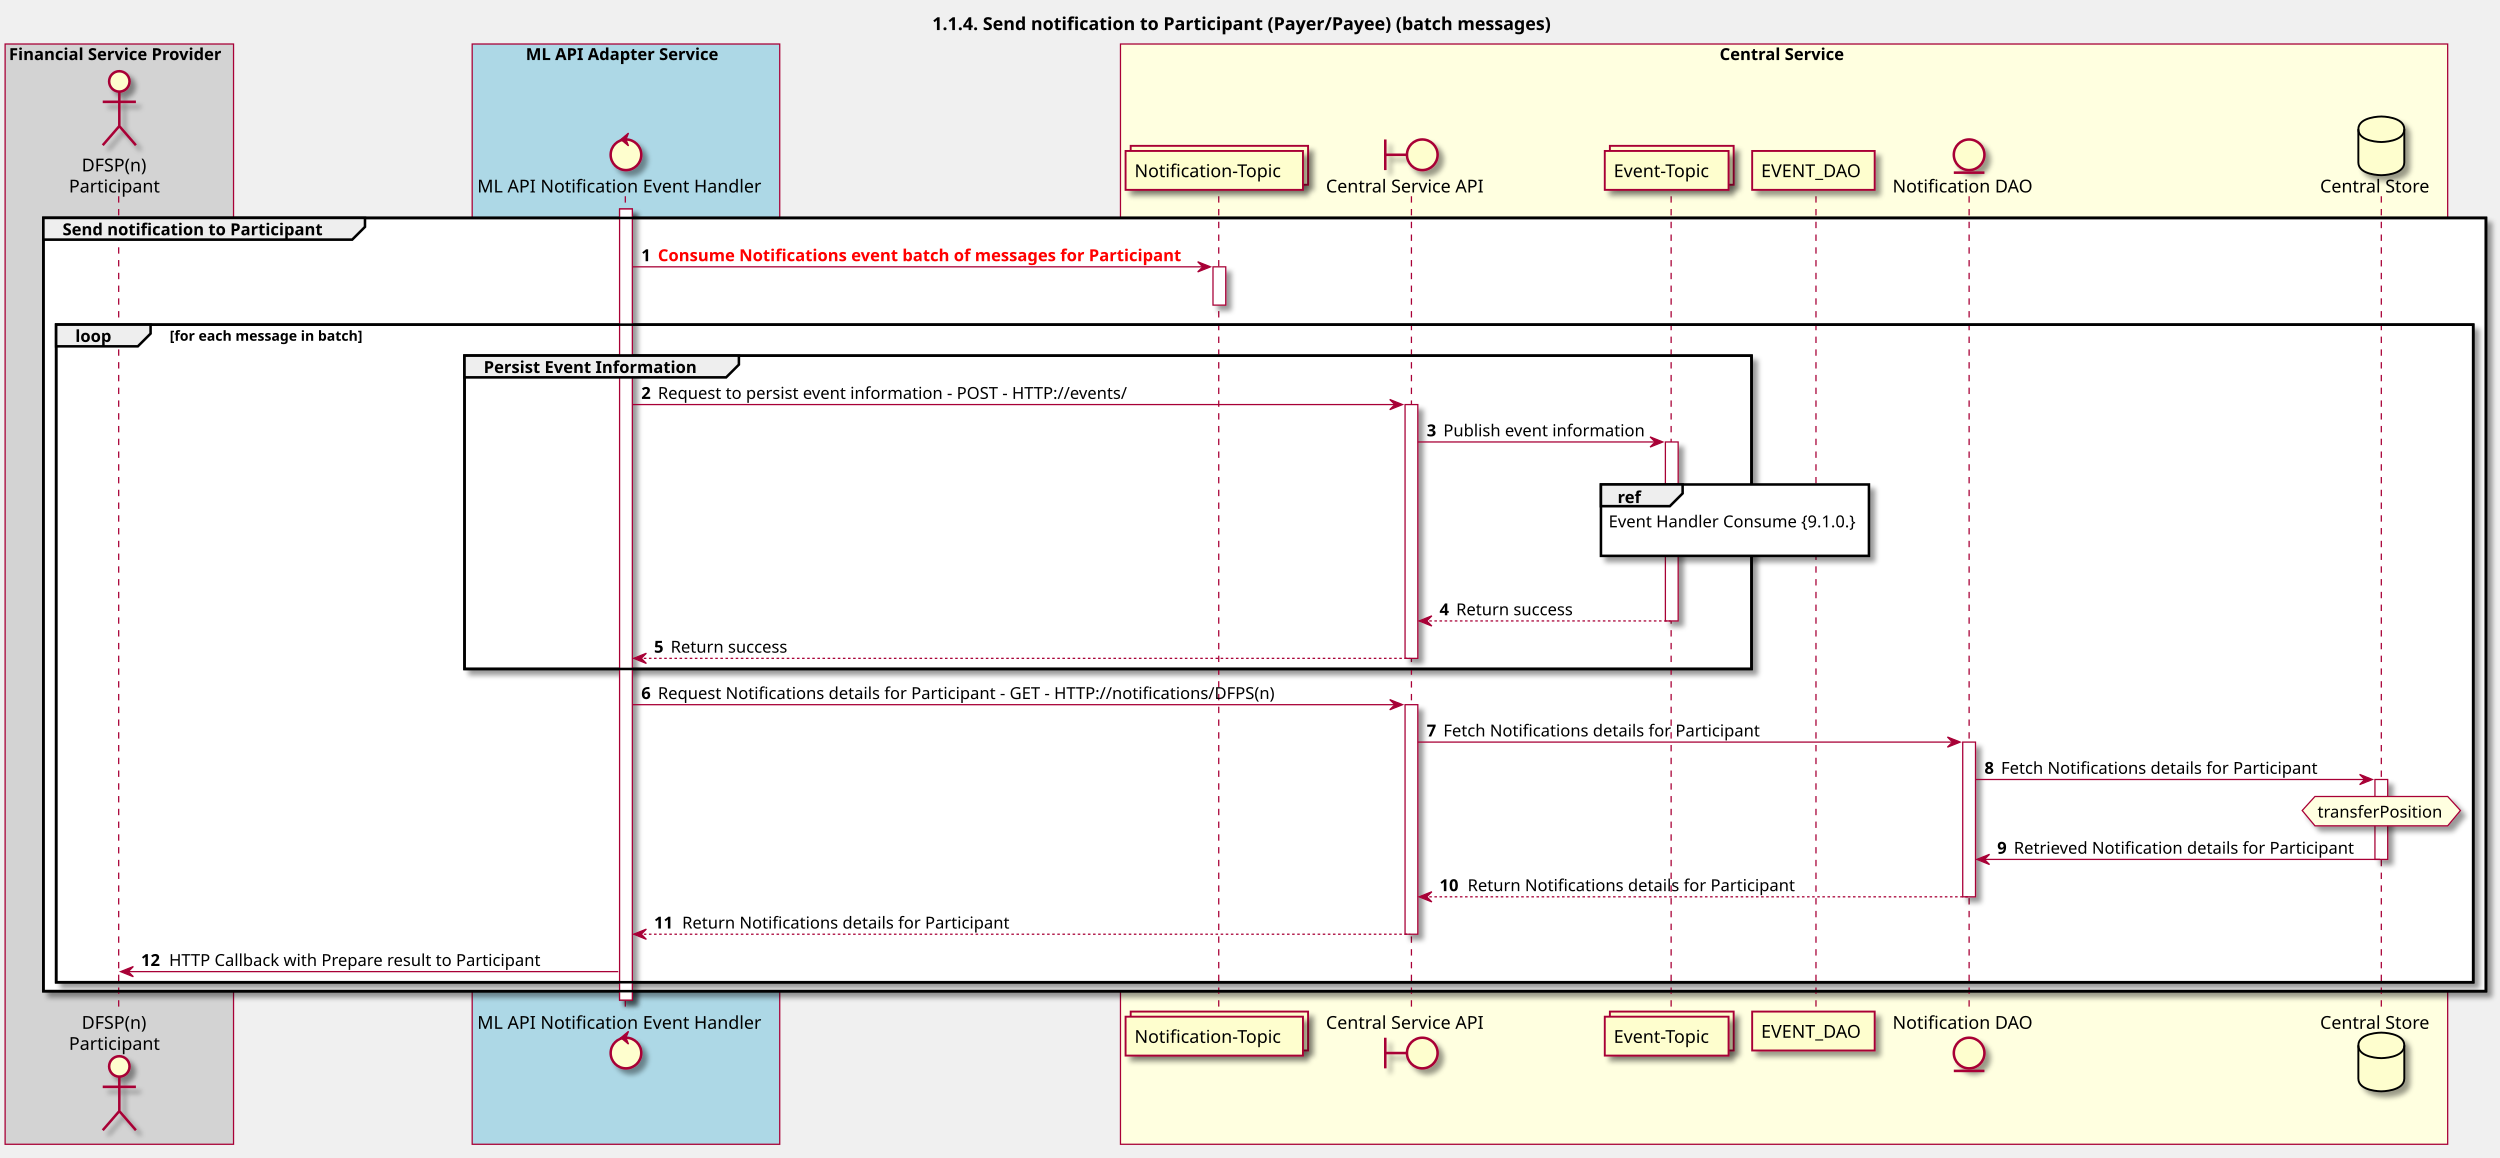
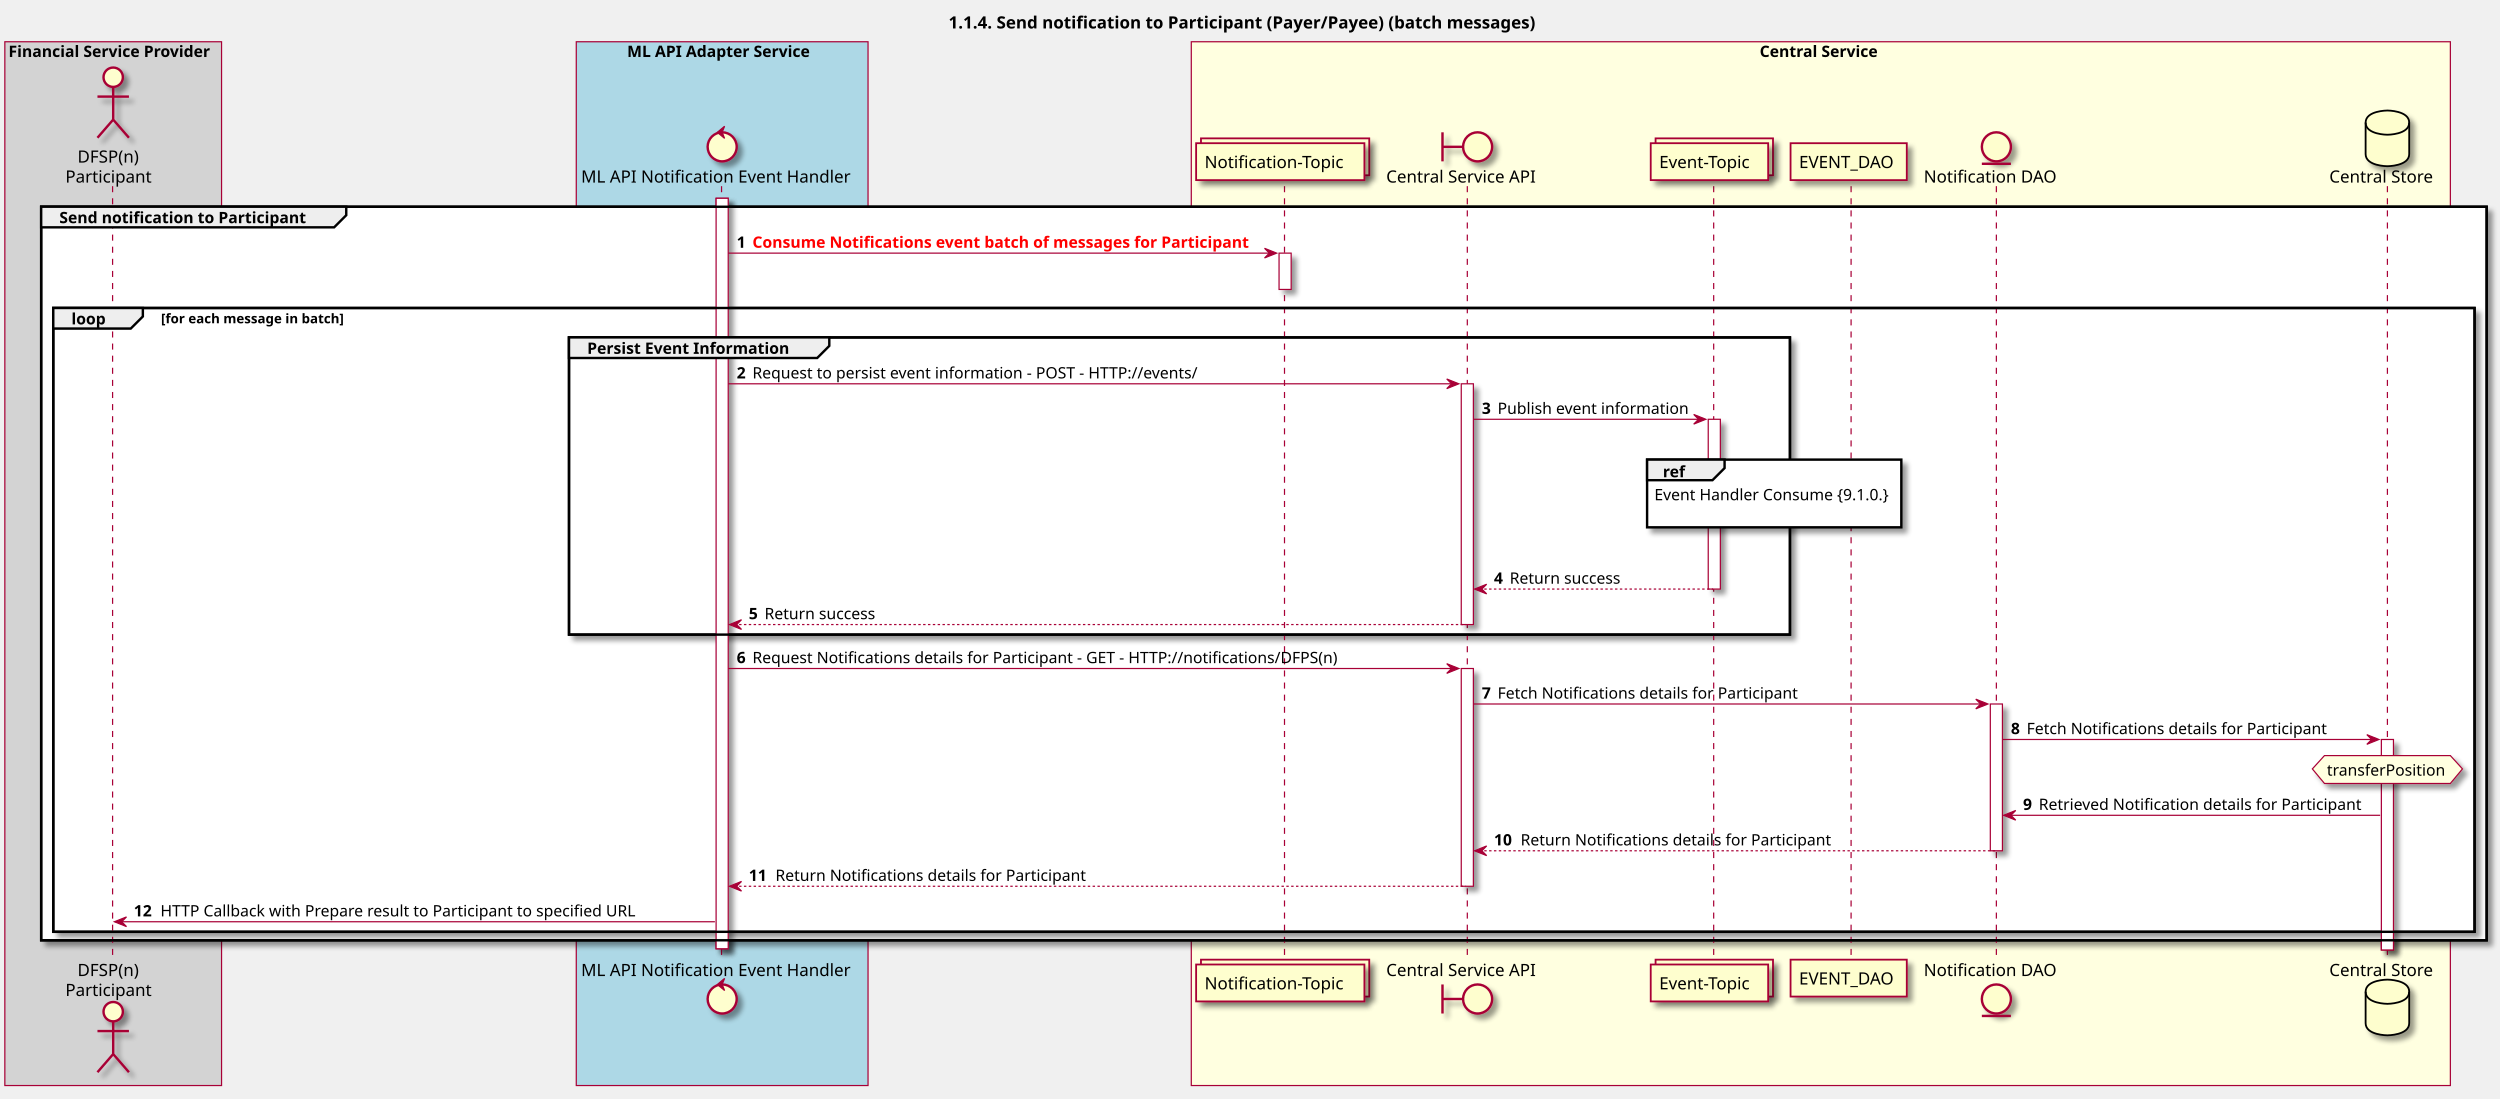
- <svg xmlns="http://www.w3.org/2000/svg" contentScriptType="application/ecmascript" contentStyleType="text/css" height="907px" preserveAspectRatio="none" style="width:1959px;height:907px;" version="1.1" viewBox="0 0 1959 907" width="1959px" zoomAndPan="magnify">
+ <svg xmlns="http://www.w3.org/2000/svg" contentScriptType="application/ecmascript" contentStyleType="text/css" height="907px" preserveAspectRatio="none" style="width:2065px;height:907px;" version="1.1" viewBox="0 0 2065 907" width="2065px" zoomAndPan="magnify">
  <defs>
-     <filter height="300%" id="fmmbu0qfe1jan" width="300%" x="-1" y="-1">
+     <filter height="300%" id="f1vjmits4kxfwy" width="300%" x="-1" y="-1">
      <feGaussianBlur result="blurOut" stdDeviation="2.0" />
      <feColorMatrix in="blurOut" result="blurOut2" type="matrix" values="0 0 0 0 0 0 0 0 0 0 0 0 0 0 0 0 0 0 .4 0" />
      <feOffset dx="4.0" dy="4.0" in="blurOut2" result="blurOut3" />
      <feBlend in="SourceGraphic" in2="blurOut3" mode="normal" />
    </filter>
  </defs>
  <g>
-     <text fill="#000000" font-family="sans-serif" font-size="14" font-weight="bold" lengthAdjust="spacingAndGlyphs" textLength="500" x="730.5" y="23.535">1.1.4. Send notification to Participant (Payer/Payee) (batch messages)</text>
+     <text fill="#000000" font-family="sans-serif" font-size="14" font-weight="bold" lengthAdjust="spacingAndGlyphs" textLength="500" x="783.5" y="23.535">1.1.4. Send notification to Participant (Payer/Payee) (batch messages)</text>
    <rect fill="#D3D3D3" height="862.164" style="stroke: #A80036; stroke-width: 1.0;" width="179" x="4" y="34.488" />
    <text fill="#000000" font-family="sans-serif" font-size="13" font-weight="bold" lengthAdjust="spacingAndGlyphs" textLength="173" x="7" y="47.057">Financial Service Provider</text>
-     <rect fill="#ADD8E6" height="862.164" style="stroke: #A80036; stroke-width: 1.0;" width="241" x="370" y="34.488" />
-     <text fill="#000000" font-family="sans-serif" font-size="13" font-weight="bold" lengthAdjust="spacingAndGlyphs" textLength="157" x="412" y="47.057">ML API Adapter Service</text>
-     <rect fill="#FFFFE0" height="862.164" style="stroke: #A80036; stroke-width: 1.0;" width="1040" x="878" y="34.488" />
-     <text fill="#000000" font-family="sans-serif" font-size="13" font-weight="bold" lengthAdjust="spacingAndGlyphs" textLength="101" x="1347.5" y="47.057">Central Service</text>
-     <rect fill="#FFFFFF" filter="url(#fmmbu0qfe1jan)" height="619.9" style="stroke: #A80036; stroke-width: 1.0;" width="10" x="485.5" y="163.775" />
-     <rect fill="#FFFFFF" filter="url(#fmmbu0qfe1jan)" height="30" style="stroke: #A80036; stroke-width: 1.0;" width="10" x="950.5" y="209.086" />
-     <rect fill="#FFFFFF" filter="url(#fmmbu0qfe1jan)" height="198.863" style="stroke: #A80036; stroke-width: 1.0;" width="10" x="1101" y="317.018" />
-     <rect fill="#FFFFFF" filter="url(#fmmbu0qfe1jan)" height="179.863" style="stroke: #A80036; stroke-width: 1.0;" width="10" x="1101" y="552.191" />
-     <rect fill="#FFFFFF" filter="url(#fmmbu0qfe1jan)" height="140.242" style="stroke: #A80036; stroke-width: 1.0;" width="10" x="1305" y="346.328" />
-     <rect fill="#FFFFFF" filter="url(#fmmbu0qfe1jan)" height="121.242" style="stroke: #A80036; stroke-width: 1.0;" width="10" x="1538" y="581.502" />
-     <rect fill="#FFFFFF" filter="url(#fmmbu0qfe1jan)" height="62.621" style="stroke: #A80036; stroke-width: 1.0;" width="10" x="1861" y="610.812" />
-     <rect fill="#FFFFFF" filter="url(#fmmbu0qfe1jan)" height="605.9" style="stroke: #000000; stroke-width: 2.0;" width="1914" x="34" y="170.775" />
-     <rect fill="#FFFFFF" filter="url(#fmmbu0qfe1jan)" height="515.279" style="stroke: #000000; stroke-width: 2.0;" width="1894" x="44" y="254.397" />
-     <rect fill="#FFFFFF" filter="url(#fmmbu0qfe1jan)" height="245.484" style="stroke: #000000; stroke-width: 2.0;" width="1008.5" x="364" y="278.707" />
+     <rect fill="#ADD8E6" height="862.164" style="stroke: #A80036; stroke-width: 1.0;" width="241" x="476" y="34.488" />
+     <text fill="#000000" font-family="sans-serif" font-size="13" font-weight="bold" lengthAdjust="spacingAndGlyphs" textLength="157" x="518" y="47.057">ML API Adapter Service</text>
+     <rect fill="#FFFFE0" height="862.164" style="stroke: #A80036; stroke-width: 1.0;" width="1040" x="984" y="34.488" />
+     <text fill="#000000" font-family="sans-serif" font-size="13" font-weight="bold" lengthAdjust="spacingAndGlyphs" textLength="101" x="1453.5" y="47.057">Central Service</text>
+     <rect fill="#FFFFFF" filter="url(#f1vjmits4kxfwy)" height="619.9" style="stroke: #A80036; stroke-width: 1.0;" width="10" x="591.5" y="163.775" />
+     <rect fill="#FFFFFF" filter="url(#f1vjmits4kxfwy)" height="30" style="stroke: #A80036; stroke-width: 1.0;" width="10" x="1056.5" y="209.086" />
+     <rect fill="#FFFFFF" filter="url(#f1vjmits4kxfwy)" height="198.863" style="stroke: #A80036; stroke-width: 1.0;" width="10" x="1207" y="317.018" />
+     <rect fill="#FFFFFF" filter="url(#f1vjmits4kxfwy)" height="179.863" style="stroke: #A80036; stroke-width: 1.0;" width="10" x="1207" y="552.191" />
+     <rect fill="#FFFFFF" filter="url(#f1vjmits4kxfwy)" height="140.242" style="stroke: #A80036; stroke-width: 1.0;" width="10" x="1411" y="346.328" />
+     <rect fill="#FFFFFF" filter="url(#f1vjmits4kxfwy)" height="121.242" style="stroke: #A80036; stroke-width: 1.0;" width="10" x="1644" y="581.502" />
+     <rect fill="#FFFFFF" filter="url(#f1vjmits4kxfwy)" height="173.863" style="stroke: #A80036; stroke-width: 1.0;" width="10" x="1967" y="610.812" />
+     <rect fill="#FFFFFF" filter="url(#f1vjmits4kxfwy)" height="605.9" style="stroke: #000000; stroke-width: 2.0;" width="2020" x="34" y="170.775" />
+     <rect fill="#FFFFFF" filter="url(#f1vjmits4kxfwy)" height="515.279" style="stroke: #000000; stroke-width: 2.0;" width="2000" x="44" y="254.397" />
+     <rect fill="#FFFFFF" filter="url(#f1vjmits4kxfwy)" height="245.484" style="stroke: #000000; stroke-width: 2.0;" width="1008.5" x="470" y="278.707" />
    <line style="stroke: #A80036; stroke-width: 1.0; stroke-dasharray: 5.0,5.0;" x1="93" x2="93" y1="153.775" y2="793.676" />
-     <line style="stroke: #A80036; stroke-width: 1.0; stroke-dasharray: 5.0,5.0;" x1="490" x2="490" y1="153.775" y2="793.676" />
-     <line style="stroke: #A80036; stroke-width: 1.0; stroke-dasharray: 5.0,5.0;" x1="955" x2="955" y1="153.775" y2="793.676" />
-     <line style="stroke: #A80036; stroke-width: 1.0; stroke-dasharray: 5.0,5.0;" x1="1106" x2="1106" y1="153.775" y2="793.676" />
-     <line style="stroke: #A80036; stroke-width: 1.0; stroke-dasharray: 5.0,5.0;" x1="1309.5" x2="1309.5" y1="153.775" y2="793.676" />
-     <line style="stroke: #A80036; stroke-width: 1.0; stroke-dasharray: 5.0,5.0;" x1="1423" x2="1423" y1="153.775" y2="793.676" />
-     <line style="stroke: #A80036; stroke-width: 1.0; stroke-dasharray: 5.0,5.0;" x1="1543" x2="1543" y1="153.775" y2="793.676" />
-     <line style="stroke: #A80036; stroke-width: 1.0; stroke-dasharray: 5.0,5.0;" x1="1866" x2="1866" y1="153.775" y2="793.676" />
+     <line style="stroke: #A80036; stroke-width: 1.0; stroke-dasharray: 5.0,5.0;" x1="596" x2="596" y1="153.775" y2="793.676" />
+     <line style="stroke: #A80036; stroke-width: 1.0; stroke-dasharray: 5.0,5.0;" x1="1061" x2="1061" y1="153.775" y2="793.676" />
+     <line style="stroke: #A80036; stroke-width: 1.0; stroke-dasharray: 5.0,5.0;" x1="1212" x2="1212" y1="153.775" y2="793.676" />
+     <line style="stroke: #A80036; stroke-width: 1.0; stroke-dasharray: 5.0,5.0;" x1="1415.5" x2="1415.5" y1="153.775" y2="793.676" />
+     <line style="stroke: #A80036; stroke-width: 1.0; stroke-dasharray: 5.0,5.0;" x1="1529" x2="1529" y1="153.775" y2="793.676" />
+     <line style="stroke: #A80036; stroke-width: 1.0; stroke-dasharray: 5.0,5.0;" x1="1649" x2="1649" y1="153.775" y2="793.676" />
+     <line style="stroke: #A80036; stroke-width: 1.0; stroke-dasharray: 5.0,5.0;" x1="1972" x2="1972" y1="153.775" y2="793.676" />
    <text fill="#000000" font-family="sans-serif" font-size="14" lengthAdjust="spacingAndGlyphs" textLength="53" x="64" y="134.334">DFSP(n)</text>
    <text fill="#000000" font-family="sans-serif" font-size="14" lengthAdjust="spacingAndGlyphs" textLength="73" x="54" y="150.822">Participant</text>
-     <ellipse cx="93.5" cy="63.799" fill="#FEFECE" filter="url(#fmmbu0qfe1jan)" rx="8" ry="8" style="stroke: #A80036; stroke-width: 2.0;" />
-     <path d="M93.5,71.799 L93.5,98.799 M80.5,79.799 L106.5,79.799 M93.5,98.799 L80.5,113.799 M93.5,98.799 L106.5,113.799 " fill="#FEFECE" filter="url(#fmmbu0qfe1jan)" style="stroke: #A80036; stroke-width: 2.0;" />
+     <ellipse cx="93.5" cy="63.799" fill="#FEFECE" filter="url(#f1vjmits4kxfwy)" rx="8" ry="8" style="stroke: #A80036; stroke-width: 2.0;" />
+     <path d="M93.5,71.799 L93.5,98.799 M80.5,79.799 L106.5,79.799 M93.5,98.799 L80.5,113.799 M93.5,98.799 L106.5,113.799 " fill="#FEFECE" filter="url(#f1vjmits4kxfwy)" style="stroke: #A80036; stroke-width: 2.0;" />
    <text fill="#000000" font-family="sans-serif" font-size="14" lengthAdjust="spacingAndGlyphs" textLength="53" x="64" y="806.211">DFSP(n)</text>
    <text fill="#000000" font-family="sans-serif" font-size="14" lengthAdjust="spacingAndGlyphs" textLength="73" x="54" y="822.699">Participant</text>
-     <ellipse cx="93.5" cy="835.652" fill="#FEFECE" filter="url(#fmmbu0qfe1jan)" rx="8" ry="8" style="stroke: #A80036; stroke-width: 2.0;" />
-     <path d="M93.5,843.652 L93.5,870.652 M80.5,851.652 L106.5,851.652 M93.5,870.652 L80.5,885.652 M93.5,870.652 L106.5,885.652 " fill="#FEFECE" filter="url(#fmmbu0qfe1jan)" style="stroke: #A80036; stroke-width: 2.0;" />
-     <text fill="#000000" font-family="sans-serif" font-size="14" lengthAdjust="spacingAndGlyphs" textLength="227" x="374" y="150.822">ML API Notification Event Handler</text>
-     <ellipse cx="490.5" cy="121.287" fill="#FEFECE" filter="url(#fmmbu0qfe1jan)" rx="12" ry="12" style="stroke: #A80036; stroke-width: 2.0;" />
-     <polygon fill="#A80036" points="486.5,109.287,492.5,104.287,490.5,109.287,492.5,114.287,486.5,109.287" style="stroke: #A80036; stroke-width: 1.0;" />
-     <text fill="#000000" font-family="sans-serif" font-size="14" lengthAdjust="spacingAndGlyphs" textLength="227" x="374" y="806.211">ML API Notification Event Handler</text>
-     <ellipse cx="490.5" cy="825.164" fill="#FEFECE" filter="url(#fmmbu0qfe1jan)" rx="12" ry="12" style="stroke: #A80036; stroke-width: 2.0;" />
-     <polygon fill="#A80036" points="486.5,813.164,492.5,808.164,490.5,813.164,492.5,818.164,486.5,813.164" style="stroke: #A80036; stroke-width: 1.0;" />
-     <rect fill="#FEFECE" filter="url(#fmmbu0qfe1jan)" height="30.488" style="stroke: #A80036; stroke-width: 1.5;" width="139" x="886" y="114.287" />
-     <rect fill="#FEFECE" filter="url(#fmmbu0qfe1jan)" height="30.488" style="stroke: #A80036; stroke-width: 1.5;" width="139" x="882" y="118.287" />
-     <text fill="#000000" font-family="sans-serif" font-size="14" lengthAdjust="spacingAndGlyphs" textLength="125" x="889" y="138.822">Notification-Topic</text>
-     <rect fill="#FEFECE" filter="url(#fmmbu0qfe1jan)" height="30.488" style="stroke: #A80036; stroke-width: 1.5;" width="139" x="886" y="792.676" />
-     <rect fill="#FEFECE" filter="url(#fmmbu0qfe1jan)" height="30.488" style="stroke: #A80036; stroke-width: 1.5;" width="139" x="882" y="796.676" />
-     <text fill="#000000" font-family="sans-serif" font-size="14" lengthAdjust="spacingAndGlyphs" textLength="125" x="889" y="817.211">Notification-Topic</text>
-     <text fill="#000000" font-family="sans-serif" font-size="14" lengthAdjust="spacingAndGlyphs" textLength="128" x="1039" y="150.822">Central Service API</text>
-     <path d="M1085.5,109.287 L1085.5,133.287 M1085.5,121.287 L1102.5,121.287 " fill="#FEFECE" filter="url(#fmmbu0qfe1jan)" style="stroke: #A80036; stroke-width: 2.0;" />
-     <ellipse cx="1114.5" cy="121.287" fill="#FEFECE" filter="url(#fmmbu0qfe1jan)" rx="12" ry="12" style="stroke: #A80036; stroke-width: 2.0;" />
-     <text fill="#000000" font-family="sans-serif" font-size="14" lengthAdjust="spacingAndGlyphs" textLength="128" x="1039" y="806.211">Central Service API</text>
-     <path d="M1085.5,813.164 L1085.5,837.164 M1085.5,825.164 L1102.5,825.164 " fill="#FEFECE" filter="url(#fmmbu0qfe1jan)" style="stroke: #A80036; stroke-width: 2.0;" />
-     <ellipse cx="1114.5" cy="825.164" fill="#FEFECE" filter="url(#fmmbu0qfe1jan)" rx="12" ry="12" style="stroke: #A80036; stroke-width: 2.0;" />
-     <rect fill="#FEFECE" filter="url(#fmmbu0qfe1jan)" height="30.488" style="stroke: #A80036; stroke-width: 1.5;" width="97" x="1261.5" y="114.287" />
-     <rect fill="#FEFECE" filter="url(#fmmbu0qfe1jan)" height="30.488" style="stroke: #A80036; stroke-width: 1.5;" width="97" x="1257.5" y="118.287" />
-     <text fill="#000000" font-family="sans-serif" font-size="14" lengthAdjust="spacingAndGlyphs" textLength="83" x="1264.5" y="138.822">Event-Topic</text>
-     <rect fill="#FEFECE" filter="url(#fmmbu0qfe1jan)" height="30.488" style="stroke: #A80036; stroke-width: 1.5;" width="97" x="1261.5" y="792.676" />
-     <rect fill="#FEFECE" filter="url(#fmmbu0qfe1jan)" height="30.488" style="stroke: #A80036; stroke-width: 1.5;" width="97" x="1257.5" y="796.676" />
-     <text fill="#000000" font-family="sans-serif" font-size="14" lengthAdjust="spacingAndGlyphs" textLength="83" x="1264.5" y="817.211">Event-Topic</text>
-     <rect fill="#FEFECE" filter="url(#fmmbu0qfe1jan)" height="30.488" style="stroke: #A80036; stroke-width: 1.5;" width="96" x="1373" y="118.287" />
-     <text fill="#000000" font-family="sans-serif" font-size="14" lengthAdjust="spacingAndGlyphs" textLength="82" x="1380" y="138.822">EVENT_DAO</text>
-     <rect fill="#FEFECE" filter="url(#fmmbu0qfe1jan)" height="30.488" style="stroke: #A80036; stroke-width: 1.5;" width="96" x="1373" y="792.676" />
-     <text fill="#000000" font-family="sans-serif" font-size="14" lengthAdjust="spacingAndGlyphs" textLength="82" x="1380" y="813.211">EVENT_DAO</text>
-     <text fill="#000000" font-family="sans-serif" font-size="14" lengthAdjust="spacingAndGlyphs" textLength="114" x="1483" y="150.822">Notification DAO</text>
-     <ellipse cx="1543" cy="121.287" fill="#FEFECE" filter="url(#fmmbu0qfe1jan)" rx="12" ry="12" style="stroke: #A80036; stroke-width: 2.0;" />
-     <line style="stroke: #A80036; stroke-width: 2.0;" x1="1531" x2="1555" y1="135.287" y2="135.287" />
-     <text fill="#000000" font-family="sans-serif" font-size="14" lengthAdjust="spacingAndGlyphs" textLength="114" x="1483" y="806.211">Notification DAO</text>
-     <ellipse cx="1543" cy="825.164" fill="#FEFECE" filter="url(#fmmbu0qfe1jan)" rx="12" ry="12" style="stroke: #A80036; stroke-width: 2.0;" />
-     <line style="stroke: #A80036; stroke-width: 2.0;" x1="1531" x2="1555" y1="839.164" y2="839.164" />
-     <text fill="#000000" font-family="sans-serif" font-size="14" lengthAdjust="spacingAndGlyphs" textLength="90" x="1818" y="150.822">Central Store</text>
-     <path d="M1848,101.287 C1848,91.287 1866,91.287 1866,91.287 C1866,91.287 1884,91.287 1884,101.287 L1884,127.287 C1884,137.287 1866,137.287 1866,137.287 C1866,137.287 1848,137.287 1848,127.287 L1848,101.287 " fill="#FEFECE" filter="url(#fmmbu0qfe1jan)" style="stroke: #000000; stroke-width: 1.5;" />
-     <path d="M1848,101.287 C1848,111.287 1866,111.287 1866,111.287 C1866,111.287 1884,111.287 1884,101.287 " fill="none" style="stroke: #000000; stroke-width: 1.5;" />
-     <text fill="#000000" font-family="sans-serif" font-size="14" lengthAdjust="spacingAndGlyphs" textLength="90" x="1818" y="806.211">Central Store</text>
-     <path d="M1848,819.164 C1848,809.164 1866,809.164 1866,809.164 C1866,809.164 1884,809.164 1884,819.164 L1884,845.164 C1884,855.164 1866,855.164 1866,855.164 C1866,855.164 1848,855.164 1848,845.164 L1848,819.164 " fill="#FEFECE" filter="url(#fmmbu0qfe1jan)" style="stroke: #000000; stroke-width: 1.5;" />
-     <path d="M1848,819.164 C1848,829.164 1866,829.164 1866,829.164 C1866,829.164 1884,829.164 1884,819.164 " fill="none" style="stroke: #000000; stroke-width: 1.5;" />
-     <rect fill="#FFFFFF" filter="url(#fmmbu0qfe1jan)" height="619.9" style="stroke: #A80036; stroke-width: 1.0;" width="10" x="485.5" y="163.775" />
-     <rect fill="#FFFFFF" filter="url(#fmmbu0qfe1jan)" height="30" style="stroke: #A80036; stroke-width: 1.0;" width="10" x="950.5" y="209.086" />
-     <rect fill="#FFFFFF" filter="url(#fmmbu0qfe1jan)" height="198.863" style="stroke: #A80036; stroke-width: 1.0;" width="10" x="1101" y="317.018" />
-     <rect fill="#FFFFFF" filter="url(#fmmbu0qfe1jan)" height="179.863" style="stroke: #A80036; stroke-width: 1.0;" width="10" x="1101" y="552.191" />
-     <rect fill="#FFFFFF" filter="url(#fmmbu0qfe1jan)" height="140.242" style="stroke: #A80036; stroke-width: 1.0;" width="10" x="1305" y="346.328" />
-     <rect fill="#FFFFFF" filter="url(#fmmbu0qfe1jan)" height="121.242" style="stroke: #A80036; stroke-width: 1.0;" width="10" x="1538" y="581.502" />
-     <rect fill="#FFFFFF" filter="url(#fmmbu0qfe1jan)" height="62.621" style="stroke: #A80036; stroke-width: 1.0;" width="10" x="1861" y="610.812" />
-     <rect fill="none" height="605.9" style="stroke: #000000; stroke-width: 2.0;" width="1914" x="34" y="170.775" />
+     <ellipse cx="93.5" cy="835.652" fill="#FEFECE" filter="url(#f1vjmits4kxfwy)" rx="8" ry="8" style="stroke: #A80036; stroke-width: 2.0;" />
+     <path d="M93.5,843.652 L93.5,870.652 M80.5,851.652 L106.5,851.652 M93.5,870.652 L80.5,885.652 M93.5,870.652 L106.5,885.652 " fill="#FEFECE" filter="url(#f1vjmits4kxfwy)" style="stroke: #A80036; stroke-width: 2.0;" />
+     <text fill="#000000" font-family="sans-serif" font-size="14" lengthAdjust="spacingAndGlyphs" textLength="227" x="480" y="150.822">ML API Notification Event Handler</text>
+     <ellipse cx="596.5" cy="121.287" fill="#FEFECE" filter="url(#f1vjmits4kxfwy)" rx="12" ry="12" style="stroke: #A80036; stroke-width: 2.0;" />
+     <polygon fill="#A80036" points="592.5,109.287,598.5,104.287,596.5,109.287,598.5,114.287,592.5,109.287" style="stroke: #A80036; stroke-width: 1.0;" />
+     <text fill="#000000" font-family="sans-serif" font-size="14" lengthAdjust="spacingAndGlyphs" textLength="227" x="480" y="806.211">ML API Notification Event Handler</text>
+     <ellipse cx="596.5" cy="825.164" fill="#FEFECE" filter="url(#f1vjmits4kxfwy)" rx="12" ry="12" style="stroke: #A80036; stroke-width: 2.0;" />
+     <polygon fill="#A80036" points="592.5,813.164,598.5,808.164,596.5,813.164,598.5,818.164,592.5,813.164" style="stroke: #A80036; stroke-width: 1.0;" />
+     <rect fill="#FEFECE" filter="url(#f1vjmits4kxfwy)" height="30.488" style="stroke: #A80036; stroke-width: 1.5;" width="139" x="992" y="114.287" />
+     <rect fill="#FEFECE" filter="url(#f1vjmits4kxfwy)" height="30.488" style="stroke: #A80036; stroke-width: 1.5;" width="139" x="988" y="118.287" />
+     <text fill="#000000" font-family="sans-serif" font-size="14" lengthAdjust="spacingAndGlyphs" textLength="125" x="995" y="138.822">Notification-Topic</text>
+     <rect fill="#FEFECE" filter="url(#f1vjmits4kxfwy)" height="30.488" style="stroke: #A80036; stroke-width: 1.5;" width="139" x="992" y="792.676" />
+     <rect fill="#FEFECE" filter="url(#f1vjmits4kxfwy)" height="30.488" style="stroke: #A80036; stroke-width: 1.5;" width="139" x="988" y="796.676" />
+     <text fill="#000000" font-family="sans-serif" font-size="14" lengthAdjust="spacingAndGlyphs" textLength="125" x="995" y="817.211">Notification-Topic</text>
+     <text fill="#000000" font-family="sans-serif" font-size="14" lengthAdjust="spacingAndGlyphs" textLength="128" x="1145" y="150.822">Central Service API</text>
+     <path d="M1191.5,109.287 L1191.5,133.287 M1191.5,121.287 L1208.5,121.287 " fill="#FEFECE" filter="url(#f1vjmits4kxfwy)" style="stroke: #A80036; stroke-width: 2.0;" />
+     <ellipse cx="1220.5" cy="121.287" fill="#FEFECE" filter="url(#f1vjmits4kxfwy)" rx="12" ry="12" style="stroke: #A80036; stroke-width: 2.0;" />
+     <text fill="#000000" font-family="sans-serif" font-size="14" lengthAdjust="spacingAndGlyphs" textLength="128" x="1145" y="806.211">Central Service API</text>
+     <path d="M1191.5,813.164 L1191.5,837.164 M1191.5,825.164 L1208.5,825.164 " fill="#FEFECE" filter="url(#f1vjmits4kxfwy)" style="stroke: #A80036; stroke-width: 2.0;" />
+     <ellipse cx="1220.5" cy="825.164" fill="#FEFECE" filter="url(#f1vjmits4kxfwy)" rx="12" ry="12" style="stroke: #A80036; stroke-width: 2.0;" />
+     <rect fill="#FEFECE" filter="url(#f1vjmits4kxfwy)" height="30.488" style="stroke: #A80036; stroke-width: 1.5;" width="97" x="1367.5" y="114.287" />
+     <rect fill="#FEFECE" filter="url(#f1vjmits4kxfwy)" height="30.488" style="stroke: #A80036; stroke-width: 1.5;" width="97" x="1363.5" y="118.287" />
+     <text fill="#000000" font-family="sans-serif" font-size="14" lengthAdjust="spacingAndGlyphs" textLength="83" x="1370.5" y="138.822">Event-Topic</text>
+     <rect fill="#FEFECE" filter="url(#f1vjmits4kxfwy)" height="30.488" style="stroke: #A80036; stroke-width: 1.5;" width="97" x="1367.5" y="792.676" />
+     <rect fill="#FEFECE" filter="url(#f1vjmits4kxfwy)" height="30.488" style="stroke: #A80036; stroke-width: 1.5;" width="97" x="1363.5" y="796.676" />
+     <text fill="#000000" font-family="sans-serif" font-size="14" lengthAdjust="spacingAndGlyphs" textLength="83" x="1370.5" y="817.211">Event-Topic</text>
+     <rect fill="#FEFECE" filter="url(#f1vjmits4kxfwy)" height="30.488" style="stroke: #A80036; stroke-width: 1.5;" width="96" x="1479" y="118.287" />
+     <text fill="#000000" font-family="sans-serif" font-size="14" lengthAdjust="spacingAndGlyphs" textLength="82" x="1486" y="138.822">EVENT_DAO</text>
+     <rect fill="#FEFECE" filter="url(#f1vjmits4kxfwy)" height="30.488" style="stroke: #A80036; stroke-width: 1.5;" width="96" x="1479" y="792.676" />
+     <text fill="#000000" font-family="sans-serif" font-size="14" lengthAdjust="spacingAndGlyphs" textLength="82" x="1486" y="813.211">EVENT_DAO</text>
+     <text fill="#000000" font-family="sans-serif" font-size="14" lengthAdjust="spacingAndGlyphs" textLength="114" x="1589" y="150.822">Notification DAO</text>
+     <ellipse cx="1649" cy="121.287" fill="#FEFECE" filter="url(#f1vjmits4kxfwy)" rx="12" ry="12" style="stroke: #A80036; stroke-width: 2.0;" />
+     <line style="stroke: #A80036; stroke-width: 2.0;" x1="1637" x2="1661" y1="135.287" y2="135.287" />
+     <text fill="#000000" font-family="sans-serif" font-size="14" lengthAdjust="spacingAndGlyphs" textLength="114" x="1589" y="806.211">Notification DAO</text>
+     <ellipse cx="1649" cy="825.164" fill="#FEFECE" filter="url(#f1vjmits4kxfwy)" rx="12" ry="12" style="stroke: #A80036; stroke-width: 2.0;" />
+     <line style="stroke: #A80036; stroke-width: 2.0;" x1="1637" x2="1661" y1="839.164" y2="839.164" />
+     <text fill="#000000" font-family="sans-serif" font-size="14" lengthAdjust="spacingAndGlyphs" textLength="90" x="1924" y="150.822">Central Store</text>
+     <path d="M1954,101.287 C1954,91.287 1972,91.287 1972,91.287 C1972,91.287 1990,91.287 1990,101.287 L1990,127.287 C1990,137.287 1972,137.287 1972,137.287 C1972,137.287 1954,137.287 1954,127.287 L1954,101.287 " fill="#FEFECE" filter="url(#f1vjmits4kxfwy)" style="stroke: #000000; stroke-width: 1.5;" />
+     <path d="M1954,101.287 C1954,111.287 1972,111.287 1972,111.287 C1972,111.287 1990,111.287 1990,101.287 " fill="none" style="stroke: #000000; stroke-width: 1.5;" />
+     <text fill="#000000" font-family="sans-serif" font-size="14" lengthAdjust="spacingAndGlyphs" textLength="90" x="1924" y="806.211">Central Store</text>
+     <path d="M1954,819.164 C1954,809.164 1972,809.164 1972,809.164 C1972,809.164 1990,809.164 1990,819.164 L1990,845.164 C1990,855.164 1972,855.164 1972,855.164 C1972,855.164 1954,855.164 1954,845.164 L1954,819.164 " fill="#FEFECE" filter="url(#f1vjmits4kxfwy)" style="stroke: #000000; stroke-width: 1.5;" />
+     <path d="M1954,819.164 C1954,829.164 1972,829.164 1972,829.164 C1972,829.164 1990,829.164 1990,819.164 " fill="none" style="stroke: #000000; stroke-width: 1.5;" />
+     <rect fill="#FFFFFF" filter="url(#f1vjmits4kxfwy)" height="619.9" style="stroke: #A80036; stroke-width: 1.0;" width="10" x="591.5" y="163.775" />
+     <rect fill="#FFFFFF" filter="url(#f1vjmits4kxfwy)" height="30" style="stroke: #A80036; stroke-width: 1.0;" width="10" x="1056.5" y="209.086" />
+     <rect fill="#FFFFFF" filter="url(#f1vjmits4kxfwy)" height="198.863" style="stroke: #A80036; stroke-width: 1.0;" width="10" x="1207" y="317.018" />
+     <rect fill="#FFFFFF" filter="url(#f1vjmits4kxfwy)" height="179.863" style="stroke: #A80036; stroke-width: 1.0;" width="10" x="1207" y="552.191" />
+     <rect fill="#FFFFFF" filter="url(#f1vjmits4kxfwy)" height="140.242" style="stroke: #A80036; stroke-width: 1.0;" width="10" x="1411" y="346.328" />
+     <rect fill="#FFFFFF" filter="url(#f1vjmits4kxfwy)" height="121.242" style="stroke: #A80036; stroke-width: 1.0;" width="10" x="1644" y="581.502" />
+     <rect fill="#FFFFFF" filter="url(#f1vjmits4kxfwy)" height="173.863" style="stroke: #A80036; stroke-width: 1.0;" width="10" x="1967" y="610.812" />
+     <rect fill="none" height="605.9" style="stroke: #000000; stroke-width: 2.0;" width="2020" x="34" y="170.775" />
    <polygon fill="#EEEEEE" points="34,170.775,286,170.775,286,177.775,276,187.775,34,187.775,34,170.775" style="stroke: #000000; stroke-width: 2.0;" />
    <text fill="#000000" font-family="sans-serif" font-size="13" font-weight="bold" lengthAdjust="spacingAndGlyphs" textLength="207" x="49" y="184.344">Send notification to Participant</text>
-     <polygon fill="#A80036" points="938.5,205.086,948.5,209.086,938.5,213.086,942.5,209.086" style="stroke: #A80036; stroke-width: 1.0;" />
-     <line style="stroke: #A80036; stroke-width: 1.0;" x1="495.5" x2="944.5" y1="209.086" y2="209.086" />
-     <text fill="#000000" font-family="sans-serif" font-size="13" font-weight="bold" lengthAdjust="spacingAndGlyphs" textLength="9" x="502.5" y="204.654">1</text>
-     <text fill="#FF0000" font-family="sans-serif" font-size="13" font-weight="bold" lengthAdjust="spacingAndGlyphs" textLength="423" x="515.5" y="204.654">Consume Notifications event batch of messages for Participant</text>
-     <rect fill="none" height="515.279" style="stroke: #000000; stroke-width: 2.0;" width="1894" x="44" y="254.397" />
+     <polygon fill="#A80036" points="1044.5,205.086,1054.5,209.086,1044.5,213.086,1048.5,209.086" style="stroke: #A80036; stroke-width: 1.0;" />
+     <line style="stroke: #A80036; stroke-width: 1.0;" x1="601.5" x2="1050.5" y1="209.086" y2="209.086" />
+     <text fill="#000000" font-family="sans-serif" font-size="13" font-weight="bold" lengthAdjust="spacingAndGlyphs" textLength="9" x="608.5" y="204.654">1</text>
+     <text fill="#FF0000" font-family="sans-serif" font-size="13" font-weight="bold" lengthAdjust="spacingAndGlyphs" textLength="423" x="621.5" y="204.654">Consume Notifications event batch of messages for Participant</text>
+     <rect fill="none" height="515.279" style="stroke: #000000; stroke-width: 2.0;" width="2000" x="44" y="254.397" />
    <polygon fill="#EEEEEE" points="44,254.397,118,254.397,118,261.397,108,271.397,44,271.397,44,254.397" style="stroke: #000000; stroke-width: 2.0;" />
    <text fill="#000000" font-family="sans-serif" font-size="13" font-weight="bold" lengthAdjust="spacingAndGlyphs" textLength="29" x="59" y="267.965">loop</text>
    <text fill="#000000" font-family="sans-serif" font-size="11" font-weight="bold" lengthAdjust="spacingAndGlyphs" textLength="155" x="133" y="267.031">[for each message in batch]</text>
-     <rect fill="none" height="245.484" style="stroke: #000000; stroke-width: 2.0;" width="1008.5" x="364" y="278.707" />
-     <polygon fill="#EEEEEE" points="364,278.707,579,278.707,579,285.707,569,295.707,364,295.707,364,278.707" style="stroke: #000000; stroke-width: 2.0;" />
-     <text fill="#000000" font-family="sans-serif" font-size="13" font-weight="bold" lengthAdjust="spacingAndGlyphs" textLength="170" x="379" y="292.275">Persist Event Information</text>
-     <polygon fill="#A80036" points="1089,313.018,1099,317.018,1089,321.018,1093,317.018" style="stroke: #A80036; stroke-width: 1.0;" />
-     <line style="stroke: #A80036; stroke-width: 1.0;" x1="495.5" x2="1095" y1="317.018" y2="317.018" />
-     <text fill="#000000" font-family="sans-serif" font-size="13" font-weight="bold" lengthAdjust="spacingAndGlyphs" textLength="9" x="502.5" y="312.586">2</text>
-     <text fill="#000000" font-family="sans-serif" font-size="13" lengthAdjust="spacingAndGlyphs" textLength="393" x="515.5" y="312.586">Request to persist event information - POST - HTTP://events/</text>
-     <polygon fill="#A80036" points="1293,342.328,1303,346.328,1293,350.328,1297,346.328" style="stroke: #A80036; stroke-width: 1.0;" />
-     <line style="stroke: #A80036; stroke-width: 1.0;" x1="1111" x2="1299" y1="346.328" y2="346.328" />
-     <text fill="#000000" font-family="sans-serif" font-size="13" font-weight="bold" lengthAdjust="spacingAndGlyphs" textLength="9" x="1118" y="341.897">3</text>
-     <text fill="#000000" font-family="sans-serif" font-size="13" lengthAdjust="spacingAndGlyphs" textLength="162" x="1131" y="341.897">Publish event information</text>
-     <rect fill="#FFFFFF" filter="url(#fmmbu0qfe1jan)" height="55.932" style="stroke: #000000; stroke-width: 2.0;" width="210" x="1254.5" y="379.639" />
-     <polygon fill="#EEEEEE" points="1254.5,379.639,1318.5,379.639,1318.5,386.639,1308.5,396.639,1254.5,396.639,1254.5,379.639" style="stroke: #000000; stroke-width: 2.0;" />
-     <text fill="#000000" font-family="sans-serif" font-size="13" font-weight="bold" lengthAdjust="spacingAndGlyphs" textLength="19" x="1267.5" y="394.207">ref</text>
-     <text fill="#000000" font-family="sans-serif" font-size="13" lengthAdjust="spacingAndGlyphs" textLength="198" x="1260.5" y="413.207">Event Handler Consume {9.1.0.}</text>
-     <text fill="#000000" font-family="sans-serif" font-size="13" lengthAdjust="spacingAndGlyphs" textLength="0" x="1264.5" y="428.518" />
-     <polygon fill="#A80036" points="1122,482.57,1112,486.57,1122,490.57,1118,486.57" style="stroke: #A80036; stroke-width: 1.0;" />
-     <line style="stroke: #A80036; stroke-width: 1.0; stroke-dasharray: 2.0,2.0;" x1="1116" x2="1309" y1="486.57" y2="486.57" />
-     <text fill="#000000" font-family="sans-serif" font-size="13" font-weight="bold" lengthAdjust="spacingAndGlyphs" textLength="9" x="1128" y="482.139">4</text>
-     <text fill="#000000" font-family="sans-serif" font-size="13" lengthAdjust="spacingAndGlyphs" textLength="95" x="1141" y="482.139">Return success</text>
-     <polygon fill="#A80036" points="506.5,511.881,496.5,515.881,506.5,519.881,502.5,515.881" style="stroke: #A80036; stroke-width: 1.0;" />
-     <line style="stroke: #A80036; stroke-width: 1.0; stroke-dasharray: 2.0,2.0;" x1="500.5" x2="1105" y1="515.881" y2="515.881" />
-     <text fill="#000000" font-family="sans-serif" font-size="13" font-weight="bold" lengthAdjust="spacingAndGlyphs" textLength="9" x="512.5" y="511.449">5</text>
-     <text fill="#000000" font-family="sans-serif" font-size="13" lengthAdjust="spacingAndGlyphs" textLength="95" x="525.5" y="511.449">Return success</text>
-     <polygon fill="#A80036" points="1089,548.191,1099,552.191,1089,556.191,1093,552.191" style="stroke: #A80036; stroke-width: 1.0;" />
-     <line style="stroke: #A80036; stroke-width: 1.0;" x1="495.5" x2="1095" y1="552.191" y2="552.191" />
-     <text fill="#000000" font-family="sans-serif" font-size="13" font-weight="bold" lengthAdjust="spacingAndGlyphs" textLength="9" x="502.5" y="547.76">6</text>
-     <text fill="#000000" font-family="sans-serif" font-size="13" lengthAdjust="spacingAndGlyphs" textLength="516" x="515.5" y="547.76">Request Notifications details for Participant - GET - HTTP://notifications/DFPS(n)</text>
-     <polygon fill="#A80036" points="1526,577.502,1536,581.502,1526,585.502,1530,581.502" style="stroke: #A80036; stroke-width: 1.0;" />
-     <line style="stroke: #A80036; stroke-width: 1.0;" x1="1111" x2="1532" y1="581.502" y2="581.502" />
-     <text fill="#000000" font-family="sans-serif" font-size="13" font-weight="bold" lengthAdjust="spacingAndGlyphs" textLength="9" x="1118" y="577.07">7</text>
-     <text fill="#000000" font-family="sans-serif" font-size="13" lengthAdjust="spacingAndGlyphs" textLength="259" x="1131" y="577.07">Fetch Notifications details for Participant</text>
-     <polygon fill="#A80036" points="1849,606.812,1859,610.812,1849,614.812,1853,610.812" style="stroke: #A80036; stroke-width: 1.0;" />
-     <line style="stroke: #A80036; stroke-width: 1.0;" x1="1548" x2="1855" y1="610.812" y2="610.812" />
-     <text fill="#000000" font-family="sans-serif" font-size="13" font-weight="bold" lengthAdjust="spacingAndGlyphs" textLength="9" x="1555" y="606.381">8</text>
-     <text fill="#000000" font-family="sans-serif" font-size="13" lengthAdjust="spacingAndGlyphs" textLength="259" x="1568" y="606.381">Fetch Notifications details for Participant</text>
-     <polygon fill="#FFFFE0" filter="url(#fmmbu0qfe1jan)" points="1814,624.123,1918,624.123,1928,635.123,1918,647.123,1814,647.123,1804,635.123,1814,624.123" style="stroke: #A80036; stroke-width: 1.0;" />
-     <text fill="#000000" font-family="sans-serif" font-size="13" lengthAdjust="spacingAndGlyphs" textLength="100" x="1816" y="640.691">transferPosition</text>
-     <polygon fill="#A80036" points="1559,669.434,1549,673.434,1559,677.434,1555,673.434" style="stroke: #A80036; stroke-width: 1.0;" />
-     <line style="stroke: #A80036; stroke-width: 1.0;" x1="1553" x2="1865" y1="673.434" y2="673.434" />
-     <text fill="#000000" font-family="sans-serif" font-size="13" font-weight="bold" lengthAdjust="spacingAndGlyphs" textLength="9" x="1565" y="669.002">9</text>
-     <text fill="#000000" font-family="sans-serif" font-size="13" lengthAdjust="spacingAndGlyphs" textLength="276" x="1578" y="669.002">Retrieved Notification details for Participant</text>
-     <polygon fill="#A80036" points="1122,698.744,1112,702.744,1122,706.744,1118,702.744" style="stroke: #A80036; stroke-width: 1.0;" />
-     <line style="stroke: #A80036; stroke-width: 1.0; stroke-dasharray: 2.0,2.0;" x1="1116" x2="1542" y1="702.744" y2="702.744" />
-     <text fill="#000000" font-family="sans-serif" font-size="13" font-weight="bold" lengthAdjust="spacingAndGlyphs" textLength="18" x="1128" y="698.312">10</text>
-     <text fill="#000000" font-family="sans-serif" font-size="13" lengthAdjust="spacingAndGlyphs" textLength="266" x="1150" y="698.312">Return Notifications details for Participant</text>
-     <polygon fill="#A80036" points="506.5,728.055,496.5,732.055,506.5,736.055,502.5,732.055" style="stroke: #A80036; stroke-width: 1.0;" />
-     <line style="stroke: #A80036; stroke-width: 1.0; stroke-dasharray: 2.0,2.0;" x1="500.5" x2="1105" y1="732.055" y2="732.055" />
-     <text fill="#000000" font-family="sans-serif" font-size="13" font-weight="bold" lengthAdjust="spacingAndGlyphs" textLength="18" x="512.5" y="727.623">11</text>
-     <text fill="#000000" font-family="sans-serif" font-size="13" lengthAdjust="spacingAndGlyphs" textLength="266" x="534.5" y="727.623">Return Notifications details for Participant</text>
+     <rect fill="none" height="245.484" style="stroke: #000000; stroke-width: 2.0;" width="1008.5" x="470" y="278.707" />
+     <polygon fill="#EEEEEE" points="470,278.707,685,278.707,685,285.707,675,295.707,470,295.707,470,278.707" style="stroke: #000000; stroke-width: 2.0;" />
+     <text fill="#000000" font-family="sans-serif" font-size="13" font-weight="bold" lengthAdjust="spacingAndGlyphs" textLength="170" x="485" y="292.275">Persist Event Information</text>
+     <polygon fill="#A80036" points="1195,313.018,1205,317.018,1195,321.018,1199,317.018" style="stroke: #A80036; stroke-width: 1.0;" />
+     <line style="stroke: #A80036; stroke-width: 1.0;" x1="601.5" x2="1201" y1="317.018" y2="317.018" />
+     <text fill="#000000" font-family="sans-serif" font-size="13" font-weight="bold" lengthAdjust="spacingAndGlyphs" textLength="9" x="608.5" y="312.586">2</text>
+     <text fill="#000000" font-family="sans-serif" font-size="13" lengthAdjust="spacingAndGlyphs" textLength="393" x="621.5" y="312.586">Request to persist event information - POST - HTTP://events/</text>
+     <polygon fill="#A80036" points="1399,342.328,1409,346.328,1399,350.328,1403,346.328" style="stroke: #A80036; stroke-width: 1.0;" />
+     <line style="stroke: #A80036; stroke-width: 1.0;" x1="1217" x2="1405" y1="346.328" y2="346.328" />
+     <text fill="#000000" font-family="sans-serif" font-size="13" font-weight="bold" lengthAdjust="spacingAndGlyphs" textLength="9" x="1224" y="341.897">3</text>
+     <text fill="#000000" font-family="sans-serif" font-size="13" lengthAdjust="spacingAndGlyphs" textLength="162" x="1237" y="341.897">Publish event information</text>
+     <rect fill="#FFFFFF" filter="url(#f1vjmits4kxfwy)" height="55.932" style="stroke: #000000; stroke-width: 2.0;" width="210" x="1360.5" y="379.639" />
+     <polygon fill="#EEEEEE" points="1360.5,379.639,1424.5,379.639,1424.5,386.639,1414.5,396.639,1360.5,396.639,1360.5,379.639" style="stroke: #000000; stroke-width: 2.0;" />
+     <text fill="#000000" font-family="sans-serif" font-size="13" font-weight="bold" lengthAdjust="spacingAndGlyphs" textLength="19" x="1373.5" y="394.207">ref</text>
+     <text fill="#000000" font-family="sans-serif" font-size="13" lengthAdjust="spacingAndGlyphs" textLength="198" x="1366.5" y="413.207">Event Handler Consume {9.1.0.}</text>
+     <text fill="#000000" font-family="sans-serif" font-size="13" lengthAdjust="spacingAndGlyphs" textLength="0" x="1370.5" y="428.518" />
+     <polygon fill="#A80036" points="1228,482.57,1218,486.57,1228,490.57,1224,486.57" style="stroke: #A80036; stroke-width: 1.0;" />
+     <line style="stroke: #A80036; stroke-width: 1.0; stroke-dasharray: 2.0,2.0;" x1="1222" x2="1415" y1="486.57" y2="486.57" />
+     <text fill="#000000" font-family="sans-serif" font-size="13" font-weight="bold" lengthAdjust="spacingAndGlyphs" textLength="9" x="1234" y="482.139">4</text>
+     <text fill="#000000" font-family="sans-serif" font-size="13" lengthAdjust="spacingAndGlyphs" textLength="95" x="1247" y="482.139">Return success</text>
+     <polygon fill="#A80036" points="612.5,511.881,602.5,515.881,612.5,519.881,608.5,515.881" style="stroke: #A80036; stroke-width: 1.0;" />
+     <line style="stroke: #A80036; stroke-width: 1.0; stroke-dasharray: 2.0,2.0;" x1="606.5" x2="1211" y1="515.881" y2="515.881" />
+     <text fill="#000000" font-family="sans-serif" font-size="13" font-weight="bold" lengthAdjust="spacingAndGlyphs" textLength="9" x="618.5" y="511.449">5</text>
+     <text fill="#000000" font-family="sans-serif" font-size="13" lengthAdjust="spacingAndGlyphs" textLength="95" x="631.5" y="511.449">Return success</text>
+     <polygon fill="#A80036" points="1195,548.191,1205,552.191,1195,556.191,1199,552.191" style="stroke: #A80036; stroke-width: 1.0;" />
+     <line style="stroke: #A80036; stroke-width: 1.0;" x1="601.5" x2="1201" y1="552.191" y2="552.191" />
+     <text fill="#000000" font-family="sans-serif" font-size="13" font-weight="bold" lengthAdjust="spacingAndGlyphs" textLength="9" x="608.5" y="547.76">6</text>
+     <text fill="#000000" font-family="sans-serif" font-size="13" lengthAdjust="spacingAndGlyphs" textLength="516" x="621.5" y="547.76">Request Notifications details for Participant - GET - HTTP://notifications/DFPS(n)</text>
+     <polygon fill="#A80036" points="1632,577.502,1642,581.502,1632,585.502,1636,581.502" style="stroke: #A80036; stroke-width: 1.0;" />
+     <line style="stroke: #A80036; stroke-width: 1.0;" x1="1217" x2="1638" y1="581.502" y2="581.502" />
+     <text fill="#000000" font-family="sans-serif" font-size="13" font-weight="bold" lengthAdjust="spacingAndGlyphs" textLength="9" x="1224" y="577.07">7</text>
+     <text fill="#000000" font-family="sans-serif" font-size="13" lengthAdjust="spacingAndGlyphs" textLength="259" x="1237" y="577.07">Fetch Notifications details for Participant</text>
+     <polygon fill="#A80036" points="1955,606.812,1965,610.812,1955,614.812,1959,610.812" style="stroke: #A80036; stroke-width: 1.0;" />
+     <line style="stroke: #A80036; stroke-width: 1.0;" x1="1654" x2="1961" y1="610.812" y2="610.812" />
+     <text fill="#000000" font-family="sans-serif" font-size="13" font-weight="bold" lengthAdjust="spacingAndGlyphs" textLength="9" x="1661" y="606.381">8</text>
+     <text fill="#000000" font-family="sans-serif" font-size="13" lengthAdjust="spacingAndGlyphs" textLength="259" x="1674" y="606.381">Fetch Notifications details for Participant</text>
+     <polygon fill="#FFFFE0" filter="url(#f1vjmits4kxfwy)" points="1920,624.123,2024,624.123,2034,635.123,2024,647.123,1920,647.123,1910,635.123,1920,624.123" style="stroke: #A80036; stroke-width: 1.0;" />
+     <text fill="#000000" font-family="sans-serif" font-size="13" lengthAdjust="spacingAndGlyphs" textLength="100" x="1922" y="640.691">transferPosition</text>
+     <polygon fill="#A80036" points="1665,669.434,1655,673.434,1665,677.434,1661,673.434" style="stroke: #A80036; stroke-width: 1.0;" />
+     <line style="stroke: #A80036; stroke-width: 1.0;" x1="1659" x2="1966" y1="673.434" y2="673.434" />
+     <text fill="#000000" font-family="sans-serif" font-size="13" font-weight="bold" lengthAdjust="spacingAndGlyphs" textLength="9" x="1671" y="669.002">9</text>
+     <text fill="#000000" font-family="sans-serif" font-size="13" lengthAdjust="spacingAndGlyphs" textLength="276" x="1684" y="669.002">Retrieved Notification details for Participant</text>
+     <polygon fill="#A80036" points="1228,698.744,1218,702.744,1228,706.744,1224,702.744" style="stroke: #A80036; stroke-width: 1.0;" />
+     <line style="stroke: #A80036; stroke-width: 1.0; stroke-dasharray: 2.0,2.0;" x1="1222" x2="1648" y1="702.744" y2="702.744" />
+     <text fill="#000000" font-family="sans-serif" font-size="13" font-weight="bold" lengthAdjust="spacingAndGlyphs" textLength="18" x="1234" y="698.312">10</text>
+     <text fill="#000000" font-family="sans-serif" font-size="13" lengthAdjust="spacingAndGlyphs" textLength="266" x="1256" y="698.312">Return Notifications details for Participant</text>
+     <polygon fill="#A80036" points="612.5,728.055,602.5,732.055,612.5,736.055,608.5,732.055" style="stroke: #A80036; stroke-width: 1.0;" />
+     <line style="stroke: #A80036; stroke-width: 1.0; stroke-dasharray: 2.0,2.0;" x1="606.5" x2="1211" y1="732.055" y2="732.055" />
+     <text fill="#000000" font-family="sans-serif" font-size="13" font-weight="bold" lengthAdjust="spacingAndGlyphs" textLength="18" x="618.5" y="727.623">11</text>
+     <text fill="#000000" font-family="sans-serif" font-size="13" lengthAdjust="spacingAndGlyphs" textLength="266" x="640.5" y="727.623">Return Notifications details for Participant</text>
    <polygon fill="#A80036" points="104.5,757.365,94.5,761.365,104.5,765.365,100.5,761.365" style="stroke: #A80036; stroke-width: 1.0;" />
-     <line style="stroke: #A80036; stroke-width: 1.0;" x1="98.5" x2="484.5" y1="761.365" y2="761.365" />
+     <line style="stroke: #A80036; stroke-width: 1.0;" x1="98.5" x2="590.5" y1="761.365" y2="761.365" />
    <text fill="#000000" font-family="sans-serif" font-size="13" font-weight="bold" lengthAdjust="spacingAndGlyphs" textLength="18" x="110.5" y="756.934">12</text>
-     <text fill="#000000" font-family="sans-serif" font-size="13" lengthAdjust="spacingAndGlyphs" textLength="300" x="132.5" y="756.934">HTTP Callback with Prepare result to Participant</text>
+     <text fill="#000000" font-family="sans-serif" font-size="13" lengthAdjust="spacingAndGlyphs" textLength="406" x="132.5" y="756.934">HTTP Callback with Prepare result to Participant to specified URL</text>
  </g>
</svg>
